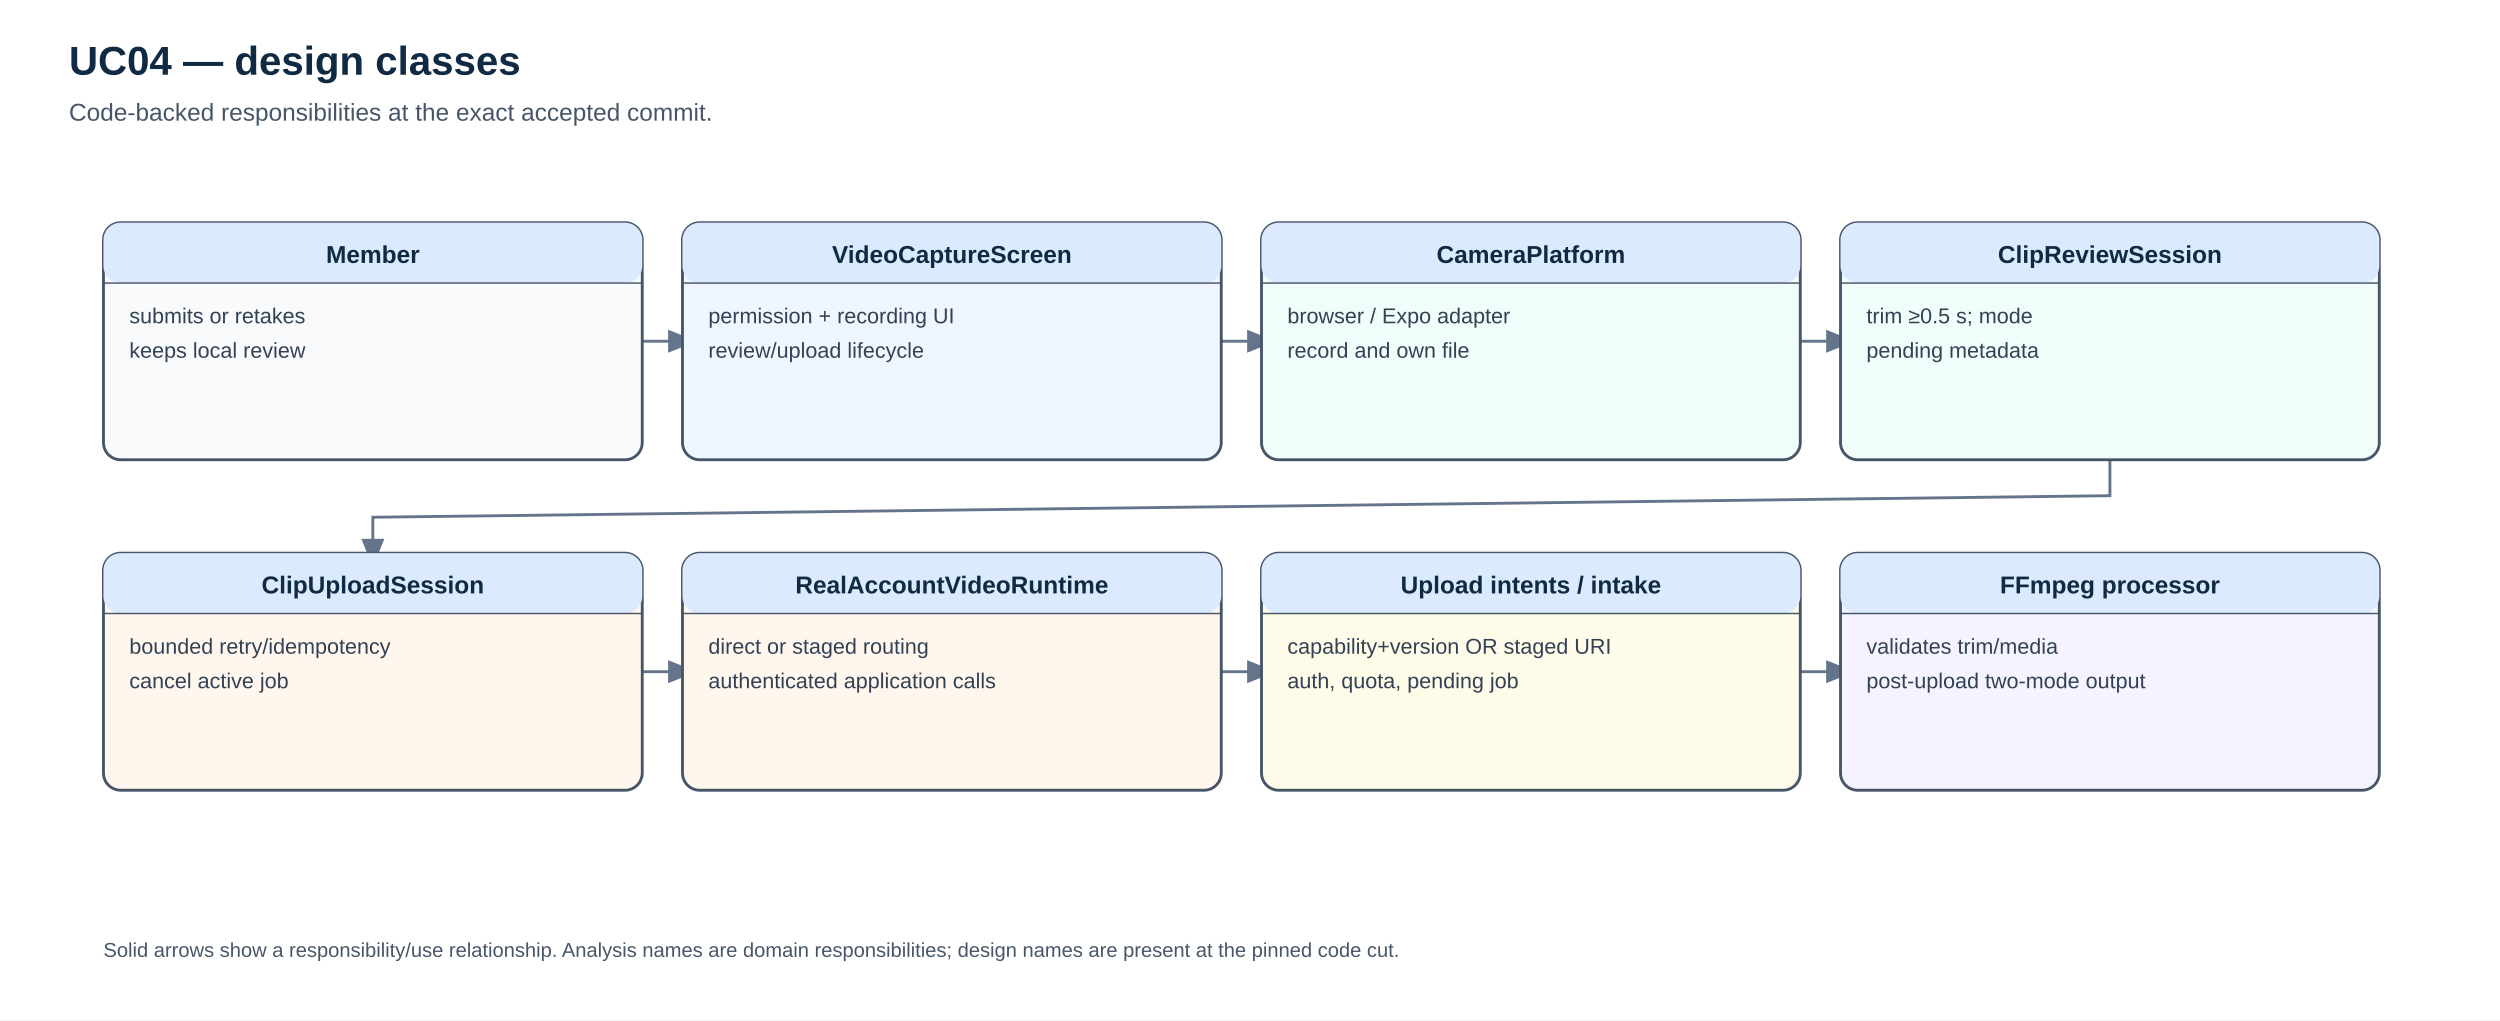
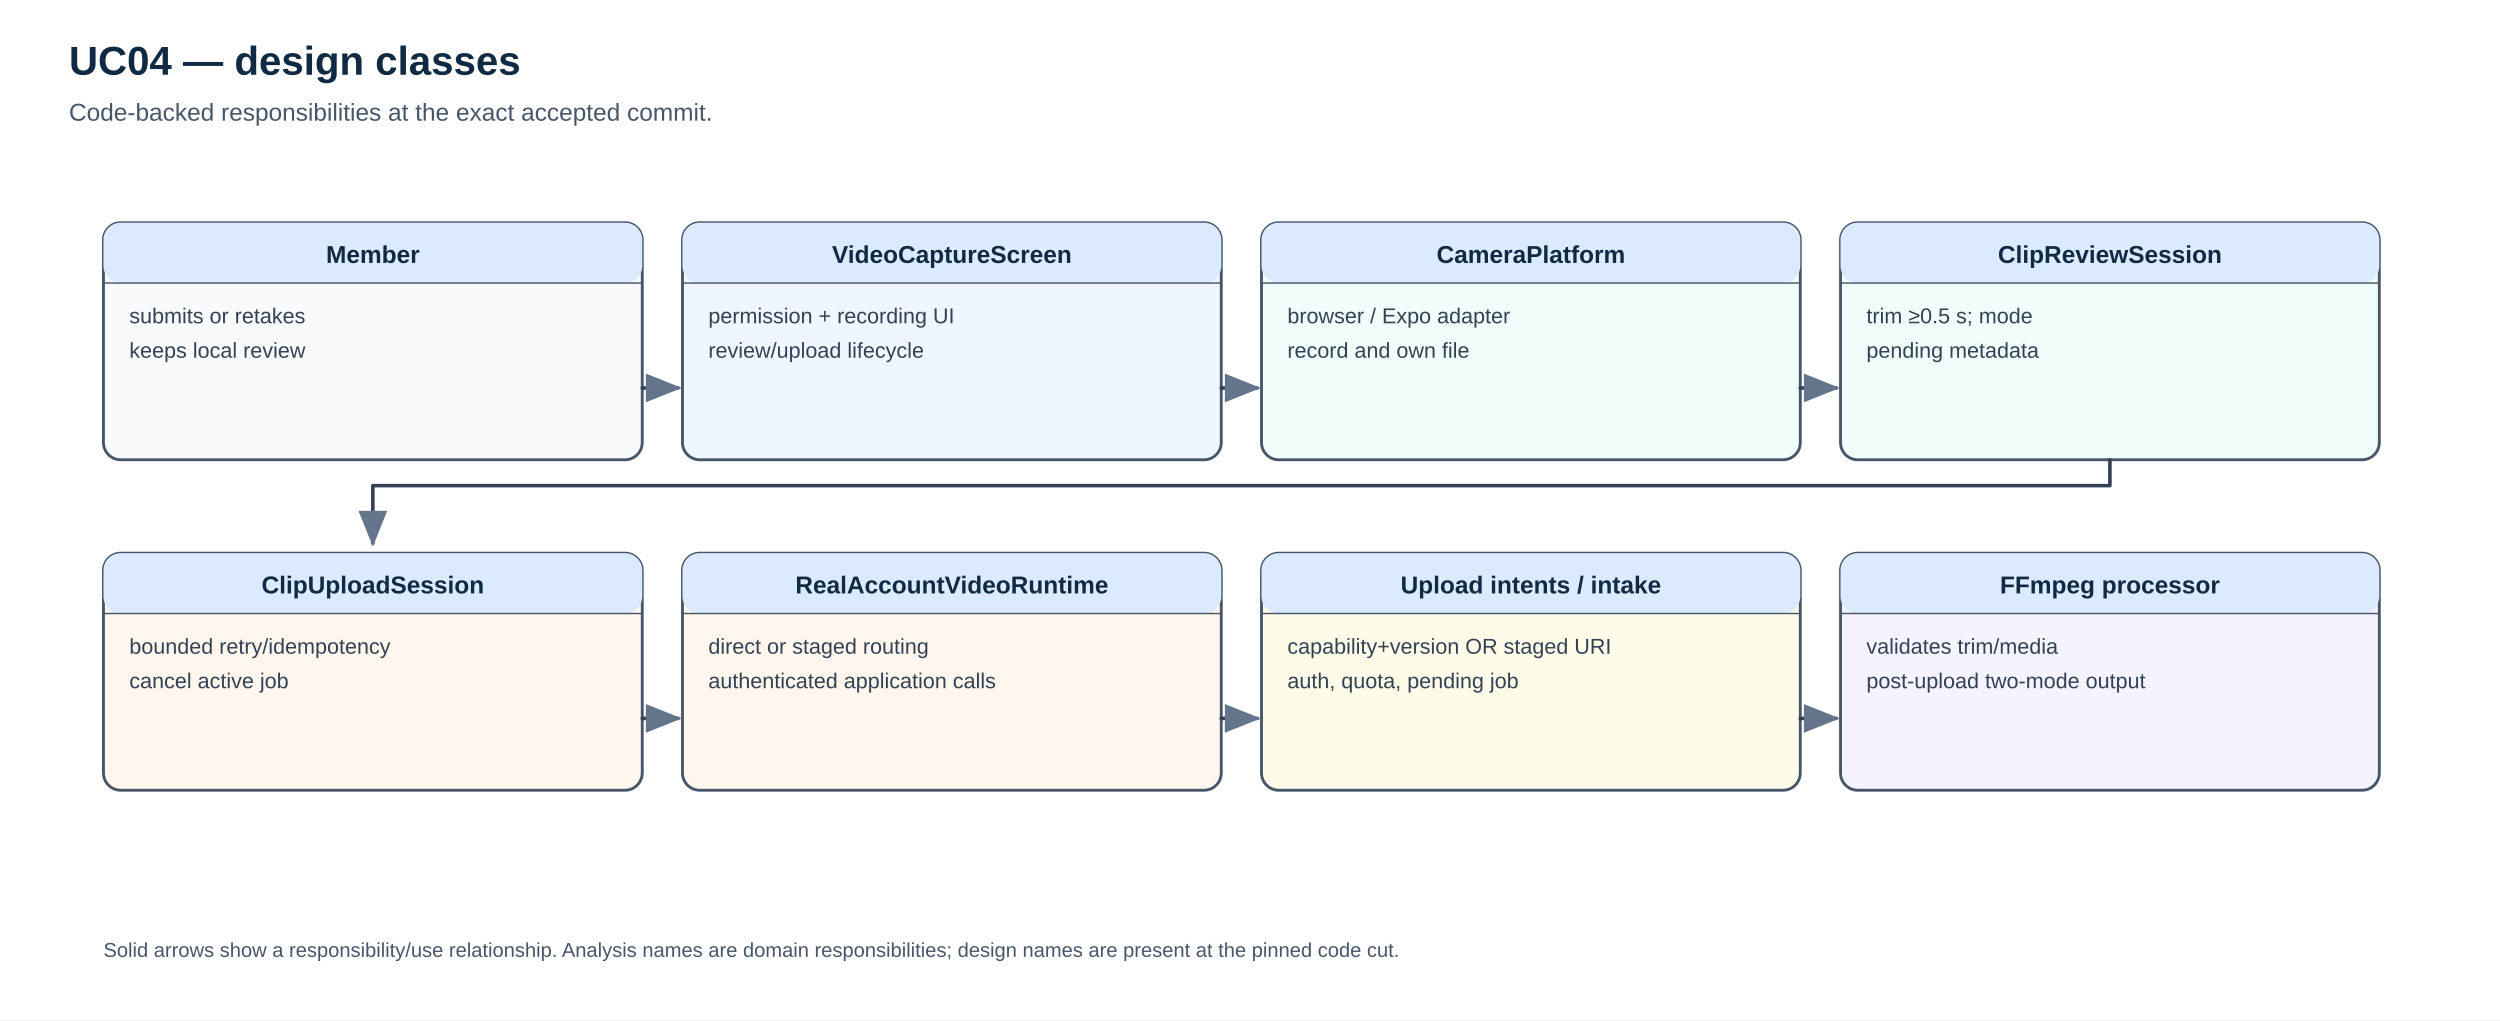
<svg xmlns="http://www.w3.org/2000/svg" width="1740" height="710" viewBox="0 0 1740 710" role="img" aria-labelledby="title desc">
  <defs>
    <marker id="arr" markerWidth="10" markerHeight="8" refX="9" refY="4" orient="auto">
      <path d="M0,0 L10,4 L0,8 z" fill="#64748b" />
    </marker>
  </defs>
  <rect width="100%" height="100%" fill="#fff" />
  <text x="48" y="52" font-family="Arial,sans-serif" font-size="28" font-weight="700" fill="#102a43">UC04 — design classes</text>
  <text x="48" y="84" font-family="Arial,sans-serif" font-size="17" fill="#475569">Code-backed responsibilities at the exact accepted commit.</text>
-   <path d="M439 237.5 L483 237.5" fill="none" stroke="#64748b" stroke-width="2" marker-end="url(#arr)" />
-   <path d="M842 237.5 L886 237.5" fill="none" stroke="#64748b" stroke-width="2" marker-end="url(#arr)" />
-   <path d="M1245 237.5 L1289 237.5" fill="none" stroke="#64748b" stroke-width="2" marker-end="url(#arr)" />
-   <path d="M1468.5 312 L1468.5 345 L259.5 360 L259.5 393" fill="none" stroke="#64748b" stroke-width="2" marker-end="url(#arr)" />
-   <path d="M439 467.5 L483 467.5" fill="none" stroke="#64748b" stroke-width="2" marker-end="url(#arr)" />
-   <path d="M842 467.5 L886 467.5" fill="none" stroke="#64748b" stroke-width="2" marker-end="url(#arr)" />
-   <path d="M1245 467.5 L1289 467.5" fill="none" stroke="#64748b" stroke-width="2" marker-end="url(#arr)" />
  <rect x="72" y="155" width="375" height="165" rx="12" fill="#f8fafc" stroke="#475569" stroke-width="2" />
  <rect x="72" y="155" width="375" height="42" rx="12" fill="#dbeafe" />
  <path d="M72 197 H447" stroke="#475569" />
  <text x="259.5" y="183" text-anchor="middle" font-family="Arial,sans-serif" font-size="17" font-weight="700" fill="#102a43">Member</text>
  <text x="90" y="225" font-family="Arial,sans-serif" font-size="15" fill="#334155">submits or retakes</text>
  <text x="90" y="249" font-family="Arial,sans-serif" font-size="15" fill="#334155">keeps local review</text>
  <rect x="475" y="155" width="375" height="165" rx="12" fill="#eff6ff" stroke="#475569" stroke-width="2" />
  <rect x="475" y="155" width="375" height="42" rx="12" fill="#dbeafe" />
  <path d="M475 197 H850" stroke="#475569" />
  <text x="662.5" y="183" text-anchor="middle" font-family="Arial,sans-serif" font-size="17" font-weight="700" fill="#102a43">VideoCaptureScreen</text>
  <text x="493" y="225" font-family="Arial,sans-serif" font-size="15" fill="#334155">permission + recording UI</text>
  <text x="493" y="249" font-family="Arial,sans-serif" font-size="15" fill="#334155">review/upload lifecycle</text>
  <rect x="878" y="155" width="375" height="165" rx="12" fill="#f0fdfa" stroke="#475569" stroke-width="2" />
  <rect x="878" y="155" width="375" height="42" rx="12" fill="#dbeafe" />
  <path d="M878 197 H1253" stroke="#475569" />
  <text x="1065.5" y="183" text-anchor="middle" font-family="Arial,sans-serif" font-size="17" font-weight="700" fill="#102a43">CameraPlatform</text>
  <text x="896" y="225" font-family="Arial,sans-serif" font-size="15" fill="#334155">browser / Expo adapter</text>
  <text x="896" y="249" font-family="Arial,sans-serif" font-size="15" fill="#334155">record and own file</text>
  <rect x="1281" y="155" width="375" height="165" rx="12" fill="#f0fdfa" stroke="#475569" stroke-width="2" />
  <rect x="1281" y="155" width="375" height="42" rx="12" fill="#dbeafe" />
  <path d="M1281 197 H1656" stroke="#475569" />
  <text x="1468.5" y="183" text-anchor="middle" font-family="Arial,sans-serif" font-size="17" font-weight="700" fill="#102a43">ClipReviewSession</text>
  <text x="1299" y="225" font-family="Arial,sans-serif" font-size="15" fill="#334155">trim ≥0.5 s; mode</text>
  <text x="1299" y="249" font-family="Arial,sans-serif" font-size="15" fill="#334155">pending metadata</text>
  <rect x="72" y="385" width="375" height="165" rx="12" fill="#fff7ed" stroke="#475569" stroke-width="2" />
  <rect x="72" y="385" width="375" height="42" rx="12" fill="#dbeafe" />
  <path d="M72 427 H447" stroke="#475569" />
  <text x="259.5" y="413" text-anchor="middle" font-family="Arial,sans-serif" font-size="17" font-weight="700" fill="#102a43">ClipUploadSession</text>
  <text x="90" y="455" font-family="Arial,sans-serif" font-size="15" fill="#334155">bounded retry/idempotency</text>
  <text x="90" y="479" font-family="Arial,sans-serif" font-size="15" fill="#334155">cancel active job</text>
  <rect x="475" y="385" width="375" height="165" rx="12" fill="#fff7ed" stroke="#475569" stroke-width="2" />
  <rect x="475" y="385" width="375" height="42" rx="12" fill="#dbeafe" />
  <path d="M475 427 H850" stroke="#475569" />
  <text x="662.5" y="413" text-anchor="middle" font-family="Arial,sans-serif" font-size="17" font-weight="700" fill="#102a43">RealAccountVideoRuntime</text>
  <text x="493" y="455" font-family="Arial,sans-serif" font-size="15" fill="#334155">direct or staged routing</text>
  <text x="493" y="479" font-family="Arial,sans-serif" font-size="15" fill="#334155">authenticated application calls</text>
  <rect x="878" y="385" width="375" height="165" rx="12" fill="#fefce8" stroke="#475569" stroke-width="2" />
  <rect x="878" y="385" width="375" height="42" rx="12" fill="#dbeafe" />
  <path d="M878 427 H1253" stroke="#475569" />
  <text x="1065.5" y="413" text-anchor="middle" font-family="Arial,sans-serif" font-size="17" font-weight="700" fill="#102a43">Upload intents / intake</text>
  <text x="896" y="455" font-family="Arial,sans-serif" font-size="15" fill="#334155">capability+version OR staged URI</text>
  <text x="896" y="479" font-family="Arial,sans-serif" font-size="15" fill="#334155">auth, quota, pending job</text>
  <rect x="1281" y="385" width="375" height="165" rx="12" fill="#f5f3ff" stroke="#475569" stroke-width="2" />
  <rect x="1281" y="385" width="375" height="42" rx="12" fill="#dbeafe" />
  <path d="M1281 427 H1656" stroke="#475569" />
  <text x="1468.5" y="413" text-anchor="middle" font-family="Arial,sans-serif" font-size="17" font-weight="700" fill="#102a43">FFmpeg processor</text>
  <text x="1299" y="455" font-family="Arial,sans-serif" font-size="15" fill="#334155">validates trim/media</text>
  <text x="1299" y="479" font-family="Arial,sans-serif" font-size="15" fill="#334155">post-upload two-mode output</text>
+   <g aria-label="Visible class associations">
+     <path d="M 447 270 H 472" fill="none" stroke="#334155" stroke-width="2.5" stroke-linecap="round" stroke-linejoin="round" marker-end="url(#arr)" />
+     <path d="M 850 270 H 875" fill="none" stroke="#334155" stroke-width="2.5" stroke-linecap="round" stroke-linejoin="round" marker-end="url(#arr)" />
+     <path d="M 1253 270 H 1278" fill="none" stroke="#334155" stroke-width="2.5" stroke-linecap="round" stroke-linejoin="round" marker-end="url(#arr)" />
+     <path d="M 1468.5 320 V 338 H 259.5 V 378" fill="none" stroke="#334155" stroke-width="2.5" stroke-linecap="round" stroke-linejoin="round" marker-end="url(#arr)" />
+     <path d="M 447 500 H 472" fill="none" stroke="#334155" stroke-width="2.5" stroke-linecap="round" stroke-linejoin="round" marker-end="url(#arr)" />
+     <path d="M 850 500 H 875" fill="none" stroke="#334155" stroke-width="2.5" stroke-linecap="round" stroke-linejoin="round" marker-end="url(#arr)" />
+     <path d="M 1253 500 H 1278" fill="none" stroke="#334155" stroke-width="2.5" stroke-linecap="round" stroke-linejoin="round" marker-end="url(#arr)" />
+   </g>
  <text x="72" y="666" font-family="Arial,sans-serif" font-size="14" fill="#475569">Solid arrows show a responsibility/use relationship. Analysis names are domain responsibilities; design names are present at the pinned code cut.</text>
</svg>
